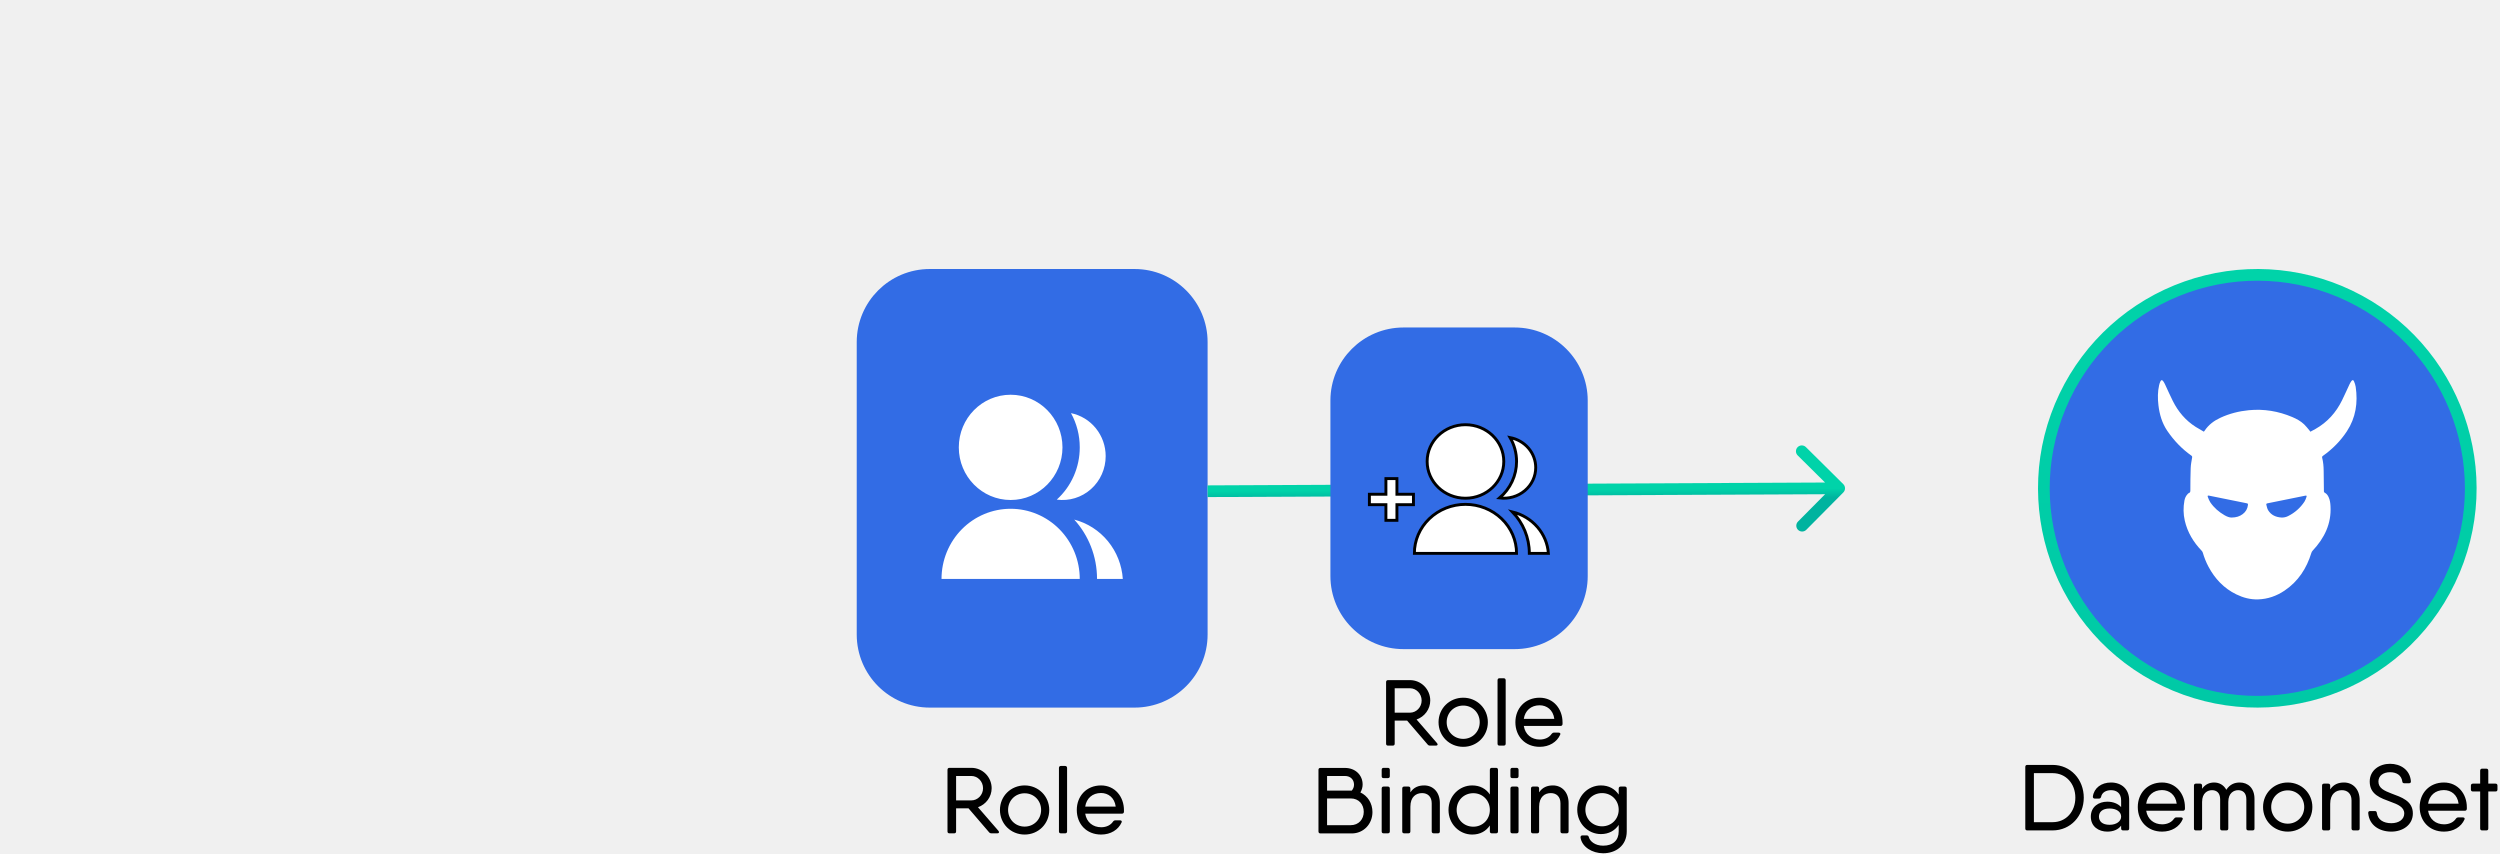
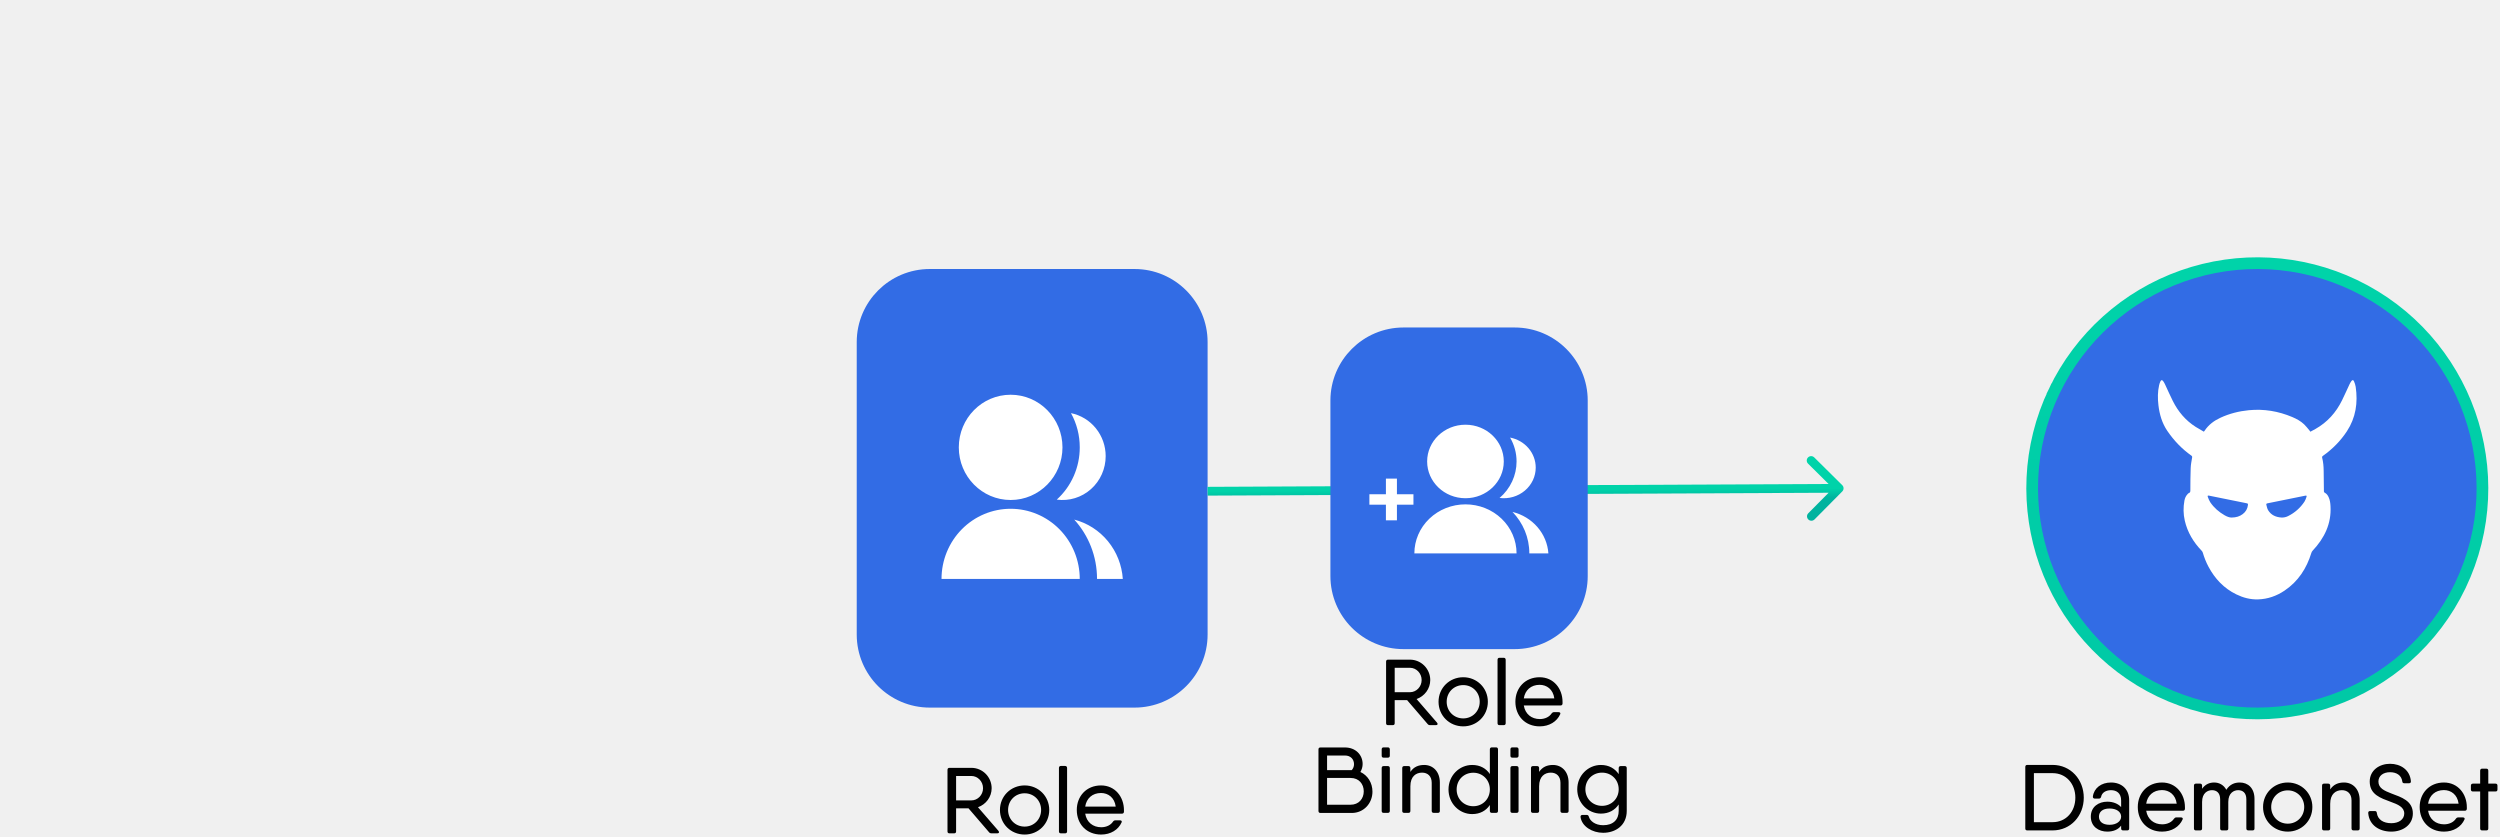
- <svg xmlns="http://www.w3.org/2000/svg" width="855" height="292" viewBox="0 0 855 292" fill="none">
+ <svg xmlns="http://www.w3.org/2000/svg" width="855" height="286" viewBox="0 0 855 286" fill="none">
  <rect x="295.5" y="94.5" width="115" height="145" rx="22.5" fill="#326CE5" stroke="#326CE5" stroke-width="5" />
  <path d="M322 198C322 191.635 324.49 185.53 328.923 181.029C333.356 176.529 339.369 174 345.638 174C351.907 174 357.92 176.529 362.353 181.029C366.786 185.53 369.276 191.635 369.276 198H322ZM345.638 171C335.843 171 327.91 162.945 327.91 153C327.91 143.055 335.843 135 345.638 135C355.433 135 363.367 143.055 363.367 153C363.367 162.945 355.433 171 345.638 171ZM367.394 177.699C371.914 178.878 375.952 181.476 378.934 185.12C381.915 188.765 383.688 193.273 384 198H375.186C375.186 190.17 372.231 183.042 367.394 177.699ZM361.417 170.871C363.893 168.622 365.873 165.868 367.227 162.788C368.582 159.708 369.28 156.373 369.276 153C369.283 148.9 368.25 144.868 366.277 141.291C369.624 141.974 372.634 143.812 374.797 146.494C376.96 149.175 378.141 152.534 378.141 156C378.141 158.137 377.692 160.25 376.823 162.197C375.954 164.144 374.685 165.879 373.101 167.288C371.518 168.696 369.656 169.744 367.641 170.362C365.625 170.98 363.503 171.154 361.417 170.871Z" fill="white" />
-   <path d="M740.487 232.827C704.131 215.421 688.767 171.834 706.172 135.474C714.53 118.013 729.481 104.588 747.736 98.152C765.991 91.716 786.055 92.796 803.513 101.155C839.869 118.562 855.233 162.148 837.828 198.509C820.424 234.869 776.842 250.234 740.487 232.827Z" fill="#326CE5" stroke="url(#paint0_linear_9910_31598)" stroke-width="4" />
+   <path d="M702.564 133.747L704.368 134.61L702.564 133.747C684.206 172.1 700.411 218.075 738.759 236.435C777.108 254.796 823.078 238.589 841.436 200.236C859.794 161.883 843.589 115.908 805.241 97.547C786.825 88.73 765.662 87.591 746.406 94.38C727.15 101.168 711.38 115.329 702.564 133.747Z" fill="#326CE5" stroke="url(#paint0_linear_9908_31475)" stroke-width="4" />
  <path d="M753.715 147.634C753.845 147.474 753.926 147.386 753.991 147.289C755.334 145.263 757.211 143.87 759.404 142.861C762.488 141.435 765.741 140.618 769.115 140.29C774.27 139.793 779.214 140.618 783.965 142.628C785.429 143.253 786.838 144.014 787.995 145.111C788.658 145.736 789.2 146.473 789.791 147.161C789.913 147.305 790.018 147.458 790.155 147.642C790.754 147.321 791.329 147.017 791.903 146.697C795.966 144.398 798.919 141.083 800.959 136.942C801.865 135.108 802.682 133.234 803.556 131.384C803.734 131.016 803.945 130.647 804.188 130.319C804.519 129.879 804.851 129.887 805.062 130.391C805.32 131 805.547 131.64 805.644 132.289C806.445 137.703 805.685 142.861 802.642 147.49C800.473 150.789 797.714 153.592 794.461 155.891C794.193 156.083 794.104 156.243 794.185 156.572C794.55 158.045 794.687 159.543 794.695 161.056C794.703 163.379 794.752 165.701 794.776 168.024C794.776 168.264 794.841 168.392 795.076 168.513C795.715 168.833 796.103 169.401 796.395 170.034C796.848 171.011 796.977 172.052 797.034 173.11C797.374 179.124 794.946 184.049 790.908 188.35C790.714 188.55 790.568 188.823 790.487 189.095C788.861 194.397 785.996 198.834 781.319 201.989C778.599 203.823 775.581 204.888 772.279 204.992C769.641 205.08 767.149 204.416 764.794 203.262C760.554 201.196 757.503 197.929 755.31 193.836C754.484 192.298 753.853 190.689 753.359 189.015C753.295 188.783 753.149 188.55 752.987 188.374C750.155 185.435 748.124 182.063 747.201 178.083C746.675 175.808 746.651 173.502 747.072 171.211C747.225 170.403 747.541 169.65 748.116 169.033C748.253 168.889 748.391 168.697 748.569 168.641C749.103 168.464 749.095 168.08 749.103 167.632C749.119 165.109 749.111 162.586 749.216 160.063C749.265 158.87 749.499 157.685 749.702 156.499C749.758 156.163 749.694 156.003 749.427 155.811C746.173 153.504 743.462 150.653 741.229 147.378C739.432 144.743 738.558 141.747 738.186 138.608C737.911 136.301 737.903 133.995 738.421 131.721C738.518 131.28 738.672 130.848 738.858 130.439C739.109 129.887 739.449 129.862 739.813 130.367C740.047 130.687 740.25 131.048 740.42 131.408C741.318 133.314 742.16 135.252 743.106 137.142C744.927 140.77 747.468 143.806 750.948 146.008C751.846 146.561 752.769 147.081 753.715 147.634ZM763.2 177.002C764.81 176.978 765.967 176.601 766.995 175.832C768.047 175.048 768.654 173.998 768.8 172.693C768.832 172.357 768.759 172.165 768.379 172.124C768.071 172.092 767.772 171.996 767.472 171.932C763.483 171.123 759.502 170.322 755.512 169.514C755.051 169.418 754.921 169.522 755.075 169.954C755.31 170.587 755.552 171.244 755.925 171.796C757.187 173.654 758.854 175.096 760.804 176.217C761.638 176.705 762.536 177.026 763.2 177.002ZM780.339 177.002C781.1 177.01 781.82 176.858 782.492 176.521C784.806 175.376 786.684 173.718 788.108 171.588C788.432 171.099 788.626 170.507 788.82 169.946C788.958 169.546 788.82 169.434 788.391 169.522C784.078 170.395 779.765 171.276 775.452 172.14C775.136 172.205 775.015 172.373 775.087 172.637C775.265 173.262 775.371 173.942 775.694 174.479C776.73 176.193 778.389 176.89 780.339 177.002Z" fill="white" />
  <path d="M701.994 261.6H695.594H693.322C692.874 261.6 692.65 261.856 692.65 262.304V283.328C692.65 283.776 692.874 284 693.322 284H693.77H701.994C708.17 284 712.65 279.04 712.65 272.8C712.65 266.592 708.17 261.6 701.994 261.6ZM701.994 281.184H695.594V264.416H701.994C706.634 264.416 709.77 268.096 709.77 272.8C709.77 277.536 706.634 281.184 701.994 281.184ZM721.971 267.616C718.643 267.616 716.147 269.504 715.763 272.416C715.731 272.896 716.019 273.12 716.435 273.12H717.843C718.259 273.12 718.451 272.896 718.579 272.512C718.867 271.008 720.307 270.24 721.971 270.24C723.827 270.24 725.427 271.232 725.427 273.76V276.032C724.403 274.88 722.707 274.176 720.691 274.176C717.779 274.176 715.059 275.872 715.059 279.296C715.059 282.72 717.779 284.416 720.691 284.416C722.707 284.416 724.403 283.744 725.427 282.368V283.328C725.427 283.776 725.683 284 726.099 284H727.507C727.955 284 728.179 283.776 728.179 283.328V273.696C728.179 269.824 725.523 267.616 721.971 267.616ZM721.491 282.08C718.995 282.08 717.843 280.896 717.843 279.296C717.843 277.696 718.995 276.512 721.491 276.512C723.795 276.512 725.427 277.6 725.427 279.296C725.427 280.896 723.795 282.08 721.491 282.08ZM739.41 267.616C734.418 267.616 731.122 271.296 731.122 276C731.122 280.832 734.45 284.416 739.442 284.416C742.706 284.416 745.33 282.784 746.45 280.256C746.642 279.84 746.385 279.552 745.874 279.552H744.338C743.954 279.552 743.73 279.712 743.506 280C742.77 281.12 741.33 281.92 739.474 281.92C736.658 281.92 734.482 280.224 734.002 277.28H744.434H746.514C746.93 277.28 747.218 277.088 747.25 276.64C747.25 276.448 747.25 276.256 747.25 276.064C747.25 271.552 744.242 267.616 739.41 267.616ZM734.002 274.848C734.418 272.064 736.434 270.208 739.41 270.208C741.81 270.208 744.018 271.712 744.434 274.848H734.002ZM766.011 267.616C764.219 267.616 762.587 268.256 761.403 270.112C760.539 268.48 758.971 267.616 757.243 267.616C755.707 267.616 754.203 268.192 753.115 269.76V268.704C753.115 268.256 752.859 268 752.443 268H751.003C750.555 268 750.331 268.256 750.331 268.704V283.328C750.331 283.776 750.555 284 751.003 284H752.443C752.859 284 753.115 283.776 753.115 283.328V274.272C753.115 271.136 755.067 270.24 756.507 270.24C758.011 270.24 759.291 271.104 759.291 273.344V283.328C759.291 283.776 759.547 284 759.963 284H761.403C761.851 284 762.075 283.776 762.075 283.328V274.272C762.075 271.136 764.027 270.24 765.467 270.24C766.971 270.24 768.251 271.104 768.251 273.344V283.328C768.251 283.776 768.507 284 768.955 284H770.363C770.811 284 771.035 283.776 771.035 283.328V273.216C771.035 269.536 768.827 267.616 766.011 267.616ZM782.413 284.416C787.085 284.416 790.829 280.768 790.829 276C790.829 271.264 787.085 267.616 782.413 267.616C777.709 267.616 773.965 271.264 773.965 276C773.965 280.768 777.709 284.416 782.413 284.416ZM782.413 281.696C779.213 281.696 776.749 279.232 776.749 276C776.749 272.768 779.213 270.304 782.413 270.304C785.581 270.304 788.045 272.768 788.045 276C788.045 279.232 785.581 281.696 782.413 281.696ZM801.663 267.616C799.711 267.616 798.079 268.256 796.927 269.984V268.704C796.927 268.256 796.671 268 796.255 268H794.815C794.367 268 794.143 268.256 794.143 268.704V283.328C794.143 283.776 794.367 284 794.815 284H796.255C796.671 284 796.927 283.776 796.927 283.328V274.912C796.927 271.456 798.911 270.24 800.927 270.24C802.815 270.24 804.223 271.424 804.223 273.728V283.328C804.223 283.776 804.479 284 804.927 284H806.335C806.783 284 807.007 283.776 807.007 283.328V273.632C807.007 269.856 804.639 267.616 801.663 267.616ZM817.837 284.416C821.741 284.416 825.197 282.112 825.197 278.208C825.197 273.856 821.229 272.64 817.901 271.392C815.405 270.432 813.421 269.536 813.421 267.296C813.421 265.28 815.117 264.096 817.389 264.096C819.629 264.096 821.293 265.152 821.581 267.232C821.613 267.648 821.837 267.872 822.253 267.872H823.885C824.333 267.872 824.557 267.648 824.525 267.168C824.205 263.264 820.973 261.216 817.389 261.216C813.805 261.216 810.445 263.392 810.445 267.296C810.445 271.776 814.253 272.96 817.581 274.208C820.077 275.104 822.253 276.032 822.253 278.208C822.253 280.224 820.429 281.536 817.837 281.536C815.117 281.536 813.197 280.32 812.877 278.048C812.845 277.6 812.621 277.376 812.205 277.376H810.573C810.125 277.376 809.901 277.632 809.933 278.08C810.253 282.24 813.773 284.416 817.837 284.416ZM835.816 267.616C830.824 267.616 827.528 271.296 827.528 276C827.528 280.832 830.856 284.416 835.848 284.416C839.112 284.416 841.736 282.784 842.856 280.256C843.048 279.84 842.792 279.552 842.28 279.552H840.744C840.36 279.552 840.136 279.712 839.912 280C839.176 281.12 837.736 281.92 835.88 281.92C833.064 281.92 830.888 280.224 830.408 277.28H840.84H842.92C843.336 277.28 843.624 277.088 843.656 276.64C843.656 276.448 843.656 276.256 843.656 276.064C843.656 271.552 840.648 267.616 835.816 267.616ZM830.408 274.848C830.824 272.064 832.84 270.208 835.816 270.208C838.216 270.208 840.424 271.712 840.84 274.848H830.408ZM853.461 268H850.997V263.584C850.997 263.136 850.773 262.88 850.325 262.88H848.885C848.469 262.88 848.213 263.136 848.213 263.584V268H845.749C845.301 268 845.045 268.256 845.045 268.704V270.016C845.045 270.464 845.301 270.688 845.749 270.688H848.213V283.328C848.213 283.776 848.469 284 848.885 284H850.325C850.773 284 850.997 283.776 850.997 283.328V270.688H853.461C853.909 270.688 854.133 270.464 854.133 270.016V268.704C854.133 268.256 853.909 268 853.461 268Z" fill="black" />
  <path d="M341.481 284.168L334.473 276.072C337.193 275.112 339.145 272.552 339.145 269.576C339.145 265.736 336.041 262.6 332.201 262.6H326.985H324.713C324.265 262.6 324.041 262.856 324.041 263.304V284.328C324.041 284.776 324.265 285 324.713 285H326.313C326.761 285 326.985 284.776 326.985 284.328V276.456H331.241L338.249 284.616C338.473 284.904 338.761 285 339.113 285H341.097C341.673 285 341.833 284.616 341.481 284.168ZM326.985 265.384H332.201C334.377 265.384 336.201 267.24 336.201 269.576C336.201 271.88 334.377 273.736 332.201 273.736H326.985V265.384ZM350.429 285.416C355.101 285.416 358.845 281.768 358.845 277C358.845 272.264 355.101 268.616 350.429 268.616C345.725 268.616 341.981 272.264 341.981 277C341.981 281.768 345.725 285.416 350.429 285.416ZM350.429 282.696C347.229 282.696 344.765 280.232 344.765 277C344.765 273.768 347.229 271.304 350.429 271.304C353.597 271.304 356.061 273.768 356.061 277C356.061 280.232 353.597 282.696 350.429 282.696ZM362.831 285H364.271C364.687 285 364.943 284.776 364.943 284.328V262.664C364.943 262.216 364.687 261.96 364.271 261.96H362.831C362.383 261.96 362.159 262.216 362.159 262.664V284.328C362.159 284.776 362.383 285 362.831 285ZM376.55 268.616C371.558 268.616 368.262 272.296 368.262 277C368.262 281.832 371.59 285.416 376.582 285.416C379.846 285.416 382.47 283.784 383.59 281.256C383.782 280.84 383.526 280.552 383.014 280.552H381.478C381.094 280.552 380.87 280.712 380.646 281C379.91 282.12 378.47 282.92 376.614 282.92C373.798 282.92 371.622 281.224 371.142 278.28H381.574H383.654C384.07 278.28 384.358 278.088 384.39 277.64C384.39 277.448 384.39 277.256 384.39 277.064C384.39 272.552 381.382 268.616 376.55 268.616ZM371.142 275.848C371.558 273.064 373.574 271.208 376.55 271.208C378.95 271.208 381.158 272.712 381.574 275.848H371.142Z" fill="black" />
-   <path d="M630.421 168.408C631.198 167.623 631.192 166.357 630.408 165.579L617.621 152.91C616.836 152.133 615.57 152.139 614.793 152.923C614.015 153.708 614.021 154.974 614.806 155.752L626.172 167.013L614.91 178.379C614.133 179.164 614.139 180.43 614.923 181.207C615.708 181.985 616.974 181.979 617.752 181.194L630.421 168.408ZM413.009 170L629.009 169L628.991 165L412.991 166L413.009 170Z" fill="url(#paint1_linear_9910_31598)" />
+   <path d="M630.066 168.056C630.649 167.467 630.644 166.518 630.056 165.934L620.466 156.433C619.877 155.85 618.927 155.854 618.344 156.443C617.761 157.031 617.766 157.981 618.354 158.564L626.879 167.01L618.433 175.534C617.85 176.123 617.854 177.073 618.443 177.656C619.031 178.239 619.981 178.234 620.564 177.646L630.066 168.056ZM413.007 169.5L629.007 168.5L628.993 165.5L412.993 166.5L413.007 169.5Z" fill="url(#paint1_linear_9908_31475)" />
  <rect x="457.5" y="114.5" width="83" height="105" rx="22.5" fill="#326CE5" stroke="#326CE5" stroke-width="5" />
-   <path d="M483.714 189.251C483.714 184.805 485.555 180.542 488.832 177.399C492.109 174.255 496.554 172.489 501.188 172.489C505.823 172.489 510.268 174.255 513.545 177.399C516.822 180.542 518.663 184.805 518.663 189.251H483.714ZM501.188 170.394C493.947 170.394 488.082 164.768 488.082 157.822C488.082 150.877 493.947 145.251 501.188 145.251C508.43 145.251 514.295 150.877 514.295 157.822C514.295 164.768 508.43 170.394 501.188 170.394ZM517.272 175.073C520.613 175.896 523.598 177.71 525.803 180.256C528.007 182.801 529.317 185.949 529.548 189.251H523.032C523.032 183.782 520.848 178.804 517.272 175.073ZM512.853 170.304C514.683 168.733 516.147 166.81 517.149 164.659C518.15 162.508 518.666 160.178 518.663 157.822C518.668 154.959 517.905 152.143 516.446 149.645C518.92 150.122 521.146 151.405 522.745 153.278C524.344 155.151 525.217 157.497 525.216 159.918C525.217 161.41 524.885 162.886 524.242 164.246C523.6 165.605 522.662 166.818 521.491 167.801C520.32 168.785 518.944 169.517 517.454 169.948C515.964 170.38 514.396 170.501 512.853 170.304Z" fill="white" />
+   <path d="M483.714 189.251C483.714 184.805 485.555 180.542 488.832 177.399C492.109 174.255 496.554 172.489 501.189 172.489C505.823 172.489 510.268 174.255 513.545 177.399C516.822 180.542 518.664 184.805 518.664 189.251H483.714ZM501.189 170.394C493.947 170.394 488.082 164.768 488.082 157.822C488.082 150.877 493.947 145.251 501.189 145.251C508.43 145.251 514.295 150.877 514.295 157.822C514.295 164.768 508.43 170.394 501.189 170.394ZM517.272 175.073C520.613 175.896 523.599 177.71 525.803 180.256C528.007 182.801 529.318 185.949 529.548 189.251H523.032C523.032 183.782 520.848 178.804 517.272 175.073ZM512.853 170.304C514.684 168.733 516.147 166.81 517.149 164.659C518.15 162.508 518.666 160.178 518.664 157.822C518.668 154.959 517.905 152.143 516.446 149.645C518.92 150.122 521.146 151.405 522.745 153.278C524.344 155.151 525.217 157.497 525.217 159.918C525.217 161.41 524.885 162.886 524.243 164.246C523.6 165.605 522.662 166.818 521.491 167.801C520.321 168.785 518.944 169.517 517.454 169.948C515.965 170.38 514.396 170.501 512.853 170.304Z" fill="white" />
  <path d="M477.749 169.035H483.4V172.602H477.749V177.954H473.982V172.602H468.331V169.035H473.982V163.683H477.749V169.035Z" fill="white" />
-   <path d="M483.714 189.251C483.714 184.805 485.555 180.542 488.832 177.399C492.109 174.255 496.554 172.489 501.188 172.489C505.823 172.489 510.268 174.255 513.545 177.399C516.822 180.542 518.663 184.805 518.663 189.251H483.714ZM501.188 170.394C493.947 170.394 488.082 164.768 488.082 157.822C488.082 150.877 493.947 145.251 501.188 145.251C508.43 145.251 514.295 150.877 514.295 157.822C514.295 164.768 508.43 170.394 501.188 170.394ZM517.272 175.073C520.613 175.896 523.598 177.71 525.803 180.256C528.007 182.801 529.317 185.949 529.548 189.251H523.032C523.032 183.782 520.848 178.804 517.272 175.073ZM512.853 170.304C514.683 168.733 516.147 166.81 517.149 164.659C518.15 162.508 518.666 160.178 518.663 157.822C518.668 154.959 517.905 152.143 516.446 149.645C518.92 150.122 521.146 151.405 522.745 153.278C524.344 155.151 525.217 157.497 525.216 159.918C525.217 161.41 524.885 162.886 524.242 164.246C523.6 165.605 522.662 166.818 521.491 167.801C520.32 168.785 518.944 169.517 517.454 169.948C515.964 170.38 514.396 170.501 512.853 170.304Z" stroke="black" />
-   <path d="M477.749 169.035H483.4V172.602H477.749V177.954H473.982V172.602H468.331V169.035H473.982V163.683H477.749V169.035Z" stroke="black" />
-   <path d="M491.481 254.168L484.473 246.072C487.193 245.112 489.145 242.552 489.145 239.576C489.145 235.736 486.041 232.6 482.201 232.6H476.985H474.713C474.265 232.6 474.041 232.856 474.041 233.304V254.328C474.041 254.776 474.265 255 474.713 255H476.313C476.761 255 476.985 254.776 476.985 254.328V246.456H481.241L488.249 254.616C488.473 254.904 488.761 255 489.113 255H491.097C491.673 255 491.833 254.616 491.481 254.168ZM476.985 235.384H482.201C484.377 235.384 486.201 237.24 486.201 239.576C486.201 241.88 484.377 243.736 482.201 243.736H476.985V235.384ZM500.429 255.416C505.101 255.416 508.845 251.768 508.845 247C508.845 242.264 505.101 238.616 500.429 238.616C495.725 238.616 491.981 242.264 491.981 247C491.981 251.768 495.725 255.416 500.429 255.416ZM500.429 252.696C497.229 252.696 494.765 250.232 494.765 247C494.765 243.768 497.229 241.304 500.429 241.304C503.597 241.304 506.061 243.768 506.061 247C506.061 250.232 503.597 252.696 500.429 252.696ZM512.831 255H514.271C514.687 255 514.943 254.776 514.943 254.328V232.664C514.943 232.216 514.687 231.96 514.271 231.96H512.831C512.383 231.96 512.159 232.216 512.159 232.664V254.328C512.159 254.776 512.383 255 512.831 255ZM526.55 238.616C521.558 238.616 518.262 242.296 518.262 247C518.262 251.832 521.59 255.416 526.582 255.416C529.846 255.416 532.47 253.784 533.59 251.256C533.782 250.84 533.526 250.552 533.014 250.552H531.478C531.094 250.552 530.87 250.712 530.646 251C529.91 252.12 528.47 252.92 526.614 252.92C523.798 252.92 521.622 251.224 521.142 248.28H531.574H533.654C534.07 248.28 534.358 248.088 534.39 247.64C534.39 247.448 534.39 247.256 534.39 247.064C534.39 242.552 531.382 238.616 526.55 238.616ZM521.142 245.848C521.558 243.064 523.574 241.208 526.55 241.208C528.95 241.208 531.158 242.712 531.574 245.848H521.142ZM465.252 271.016C465.732 270.216 466.02 269.256 466.02 268.296C466.02 265.128 463.588 262.632 459.972 262.632H453.86H451.588C451.14 262.632 450.916 262.856 450.916 263.304V284.328C450.916 284.776 451.14 285.032 451.588 285.032H452.196H462.308C466.372 285.032 469.38 281.768 469.38 277.736C469.38 274.728 467.748 272.168 465.252 271.016ZM459.972 265.384C461.924 265.384 463.076 266.696 463.076 268.36C463.076 269.128 462.788 269.832 462.308 270.376H453.86V265.384H459.972ZM461.892 282.216H453.86V273.064H461.924C464.74 273.064 466.404 275.112 466.404 277.64C466.404 280.168 464.708 282.216 461.892 282.216ZM473.206 266.12H474.646C475.062 266.12 475.318 265.896 475.318 265.448V263.304C475.318 262.856 475.062 262.6 474.646 262.6H473.206C472.758 262.6 472.534 262.856 472.534 263.304V265.448C472.534 265.896 472.758 266.12 473.206 266.12ZM473.206 285H474.646C475.062 285 475.318 284.776 475.318 284.328V269.704C475.318 269.256 475.062 269 474.646 269H473.206C472.758 269 472.534 269.256 472.534 269.704V284.328C472.534 284.776 472.758 285 473.206 285ZM487.085 268.616C485.133 268.616 483.501 269.256 482.349 270.984V269.704C482.349 269.256 482.093 269 481.677 269H480.237C479.789 269 479.565 269.256 479.565 269.704V284.328C479.565 284.776 479.789 285 480.237 285H481.677C482.093 285 482.349 284.776 482.349 284.328V275.912C482.349 272.456 484.333 271.24 486.349 271.24C488.237 271.24 489.645 272.424 489.645 274.728V284.328C489.645 284.776 489.901 285 490.349 285H491.757C492.205 285 492.429 284.776 492.429 284.328V274.632C492.429 270.856 490.061 268.616 487.085 268.616ZM511.643 262.6H510.203C509.787 262.6 509.531 262.856 509.531 263.304V271.72C508.251 269.8 506.203 268.616 503.483 268.616C499.067 268.616 495.387 272.264 495.387 277C495.387 281.768 499.067 285.416 503.483 285.416C506.203 285.416 508.251 284.232 509.531 282.312V284.328C509.531 284.776 509.787 285 510.203 285H511.643C512.091 285 512.315 284.776 512.315 284.328V263.304C512.315 262.856 512.091 262.6 511.643 262.6ZM503.867 282.728C500.635 282.728 498.171 280.264 498.171 277C498.171 273.736 500.635 271.272 503.867 271.272C507.067 271.272 509.531 273.736 509.531 277C509.531 280.264 507.067 282.728 503.867 282.728ZM517.237 266.12H518.677C519.093 266.12 519.349 265.896 519.349 265.448V263.304C519.349 262.856 519.093 262.6 518.677 262.6H517.237C516.789 262.6 516.565 262.856 516.565 263.304V265.448C516.565 265.896 516.789 266.12 517.237 266.12ZM517.237 285H518.677C519.093 285 519.349 284.776 519.349 284.328V269.704C519.349 269.256 519.093 269 518.677 269H517.237C516.789 269 516.565 269.256 516.565 269.704V284.328C516.565 284.776 516.789 285 517.237 285ZM531.116 268.616C529.164 268.616 527.532 269.256 526.38 270.984V269.704C526.38 269.256 526.124 269 525.708 269H524.268C523.82 269 523.596 269.256 523.596 269.704V284.328C523.596 284.776 523.82 285 524.268 285H525.708C526.124 285 526.38 284.776 526.38 284.328V275.912C526.38 272.456 528.364 271.24 530.38 271.24C532.268 271.24 533.676 272.424 533.676 274.728V284.328C533.676 284.776 533.932 285 534.38 285H535.788C536.236 285 536.46 284.776 536.46 284.328V274.632C536.46 270.856 534.092 268.616 531.116 268.616ZM555.674 269H554.266C553.85 269 553.594 269.256 553.594 269.704V271.752C552.314 269.832 550.234 268.616 547.514 268.616C543.098 268.616 539.418 272.264 539.418 276.936C539.418 281.608 543.098 285.256 547.514 285.256C550.234 285.256 552.314 284.04 553.594 282.12V284.328C553.594 287.336 551.706 289.224 548.282 289.224C545.498 289.224 543.77 287.72 543.386 286.312C543.258 285.896 543.066 285.704 542.65 285.704H541.21C540.794 285.704 540.506 285.928 540.538 286.408C540.986 289.64 544.538 291.816 548.282 291.816C552.474 291.816 556.346 289.32 556.346 284.328V269.704C556.346 269.256 556.122 269 555.674 269ZM547.898 282.6C544.666 282.6 542.202 280.136 542.202 276.936C542.202 273.704 544.666 271.24 547.898 271.24C551.13 271.24 553.594 273.704 553.594 276.936C553.594 280.136 551.13 282.6 547.898 282.6Z" fill="black" />
+   <path d="M491.481 247.168L484.473 239.072C487.193 238.112 489.145 235.552 489.145 232.576C489.145 228.736 486.041 225.6 482.201 225.6H476.985H474.713C474.265 225.6 474.041 225.856 474.041 226.304V247.328C474.041 247.776 474.265 248 474.713 248H476.313C476.761 248 476.985 247.776 476.985 247.328V239.456H481.241L488.249 247.616C488.473 247.904 488.761 248 489.113 248H491.097C491.673 248 491.833 247.616 491.481 247.168ZM476.985 228.384H482.201C484.377 228.384 486.201 230.24 486.201 232.576C486.201 234.88 484.377 236.736 482.201 236.736H476.985V228.384ZM500.429 248.416C505.101 248.416 508.845 244.768 508.845 240C508.845 235.264 505.101 231.616 500.429 231.616C495.725 231.616 491.981 235.264 491.981 240C491.981 244.768 495.725 248.416 500.429 248.416ZM500.429 245.696C497.229 245.696 494.765 243.232 494.765 240C494.765 236.768 497.229 234.304 500.429 234.304C503.597 234.304 506.061 236.768 506.061 240C506.061 243.232 503.597 245.696 500.429 245.696ZM512.831 248H514.271C514.687 248 514.943 247.776 514.943 247.328V225.664C514.943 225.216 514.687 224.96 514.271 224.96H512.831C512.383 224.96 512.159 225.216 512.159 225.664V247.328C512.159 247.776 512.383 248 512.831 248ZM526.55 231.616C521.558 231.616 518.262 235.296 518.262 240C518.262 244.832 521.59 248.416 526.582 248.416C529.846 248.416 532.47 246.784 533.59 244.256C533.782 243.84 533.526 243.552 533.014 243.552H531.478C531.094 243.552 530.87 243.712 530.646 244C529.91 245.12 528.47 245.92 526.614 245.92C523.798 245.92 521.622 244.224 521.142 241.28H531.574H533.654C534.07 241.28 534.358 241.088 534.39 240.64C534.39 240.448 534.39 240.256 534.39 240.064C534.39 235.552 531.382 231.616 526.55 231.616ZM521.142 238.848C521.558 236.064 523.574 234.208 526.55 234.208C528.95 234.208 531.158 235.712 531.574 238.848H521.142ZM465.252 264.016C465.732 263.216 466.02 262.256 466.02 261.296C466.02 258.128 463.588 255.632 459.972 255.632H453.86H451.588C451.14 255.632 450.916 255.856 450.916 256.304V277.328C450.916 277.776 451.14 278.032 451.588 278.032H452.196H462.308C466.372 278.032 469.38 274.768 469.38 270.736C469.38 267.728 467.748 265.168 465.252 264.016ZM459.972 258.384C461.924 258.384 463.076 259.696 463.076 261.36C463.076 262.128 462.788 262.832 462.308 263.376H453.86V258.384H459.972ZM461.892 275.216H453.86V266.064H461.924C464.74 266.064 466.404 268.112 466.404 270.64C466.404 273.168 464.708 275.216 461.892 275.216ZM473.206 259.12H474.646C475.062 259.12 475.318 258.896 475.318 258.448V256.304C475.318 255.856 475.062 255.6 474.646 255.6H473.206C472.758 255.6 472.534 255.856 472.534 256.304V258.448C472.534 258.896 472.758 259.12 473.206 259.12ZM473.206 278H474.646C475.062 278 475.318 277.776 475.318 277.328V262.704C475.318 262.256 475.062 262 474.646 262H473.206C472.758 262 472.534 262.256 472.534 262.704V277.328C472.534 277.776 472.758 278 473.206 278ZM487.085 261.616C485.133 261.616 483.501 262.256 482.349 263.984V262.704C482.349 262.256 482.093 262 481.677 262H480.237C479.789 262 479.565 262.256 479.565 262.704V277.328C479.565 277.776 479.789 278 480.237 278H481.677C482.093 278 482.349 277.776 482.349 277.328V268.912C482.349 265.456 484.333 264.24 486.349 264.24C488.237 264.24 489.645 265.424 489.645 267.728V277.328C489.645 277.776 489.901 278 490.349 278H491.757C492.205 278 492.429 277.776 492.429 277.328V267.632C492.429 263.856 490.061 261.616 487.085 261.616ZM511.643 255.6H510.203C509.787 255.6 509.531 255.856 509.531 256.304V264.72C508.251 262.8 506.203 261.616 503.483 261.616C499.067 261.616 495.387 265.264 495.387 270C495.387 274.768 499.067 278.416 503.483 278.416C506.203 278.416 508.251 277.232 509.531 275.312V277.328C509.531 277.776 509.787 278 510.203 278H511.643C512.091 278 512.315 277.776 512.315 277.328V256.304C512.315 255.856 512.091 255.6 511.643 255.6ZM503.867 275.728C500.635 275.728 498.171 273.264 498.171 270C498.171 266.736 500.635 264.272 503.867 264.272C507.067 264.272 509.531 266.736 509.531 270C509.531 273.264 507.067 275.728 503.867 275.728ZM517.237 259.12H518.677C519.093 259.12 519.349 258.896 519.349 258.448V256.304C519.349 255.856 519.093 255.6 518.677 255.6H517.237C516.789 255.6 516.565 255.856 516.565 256.304V258.448C516.565 258.896 516.789 259.12 517.237 259.12ZM517.237 278H518.677C519.093 278 519.349 277.776 519.349 277.328V262.704C519.349 262.256 519.093 262 518.677 262H517.237C516.789 262 516.565 262.256 516.565 262.704V277.328C516.565 277.776 516.789 278 517.237 278ZM531.116 261.616C529.164 261.616 527.532 262.256 526.38 263.984V262.704C526.38 262.256 526.124 262 525.708 262H524.268C523.82 262 523.596 262.256 523.596 262.704V277.328C523.596 277.776 523.82 278 524.268 278H525.708C526.124 278 526.38 277.776 526.38 277.328V268.912C526.38 265.456 528.364 264.24 530.38 264.24C532.268 264.24 533.676 265.424 533.676 267.728V277.328C533.676 277.776 533.932 278 534.38 278H535.788C536.236 278 536.46 277.776 536.46 277.328V267.632C536.46 263.856 534.092 261.616 531.116 261.616ZM555.674 262H554.266C553.85 262 553.594 262.256 553.594 262.704V264.752C552.314 262.832 550.234 261.616 547.514 261.616C543.098 261.616 539.418 265.264 539.418 269.936C539.418 274.608 543.098 278.256 547.514 278.256C550.234 278.256 552.314 277.04 553.594 275.12V277.328C553.594 280.336 551.706 282.224 548.282 282.224C545.498 282.224 543.77 280.72 543.386 279.312C543.258 278.896 543.066 278.704 542.65 278.704H541.21C540.794 278.704 540.506 278.928 540.538 279.408C540.986 282.64 544.538 284.816 548.282 284.816C552.474 284.816 556.346 282.32 556.346 277.328V262.704C556.346 262.256 556.122 262 555.674 262ZM547.898 275.6C544.666 275.6 542.202 273.136 542.202 269.936C542.202 266.704 544.666 264.24 547.898 264.24C551.13 264.24 553.594 266.704 553.594 269.936C553.594 273.136 551.13 275.6 547.898 275.6Z" fill="black" />
  <defs>
-     <linearGradient id="paint0_linear_9910_31598" x1="772" y1="92" x2="758.341" y2="569.523" gradientUnits="userSpaceOnUse">
+     <linearGradient id="paint0_linear_9908_31475" x1="772" y1="92" x2="758.341" y2="569.523" gradientUnits="userSpaceOnUse">
      <stop stop-color="#00D3A9" />
      <stop offset="1" stop-color="#00B39F" />
    </linearGradient>
-     <linearGradient id="paint1_linear_9910_31598" x1="521" y1="167.5" x2="521.014" y2="170.686" gradientUnits="userSpaceOnUse">
+     <linearGradient id="paint1_linear_9908_31475" x1="521" y1="167.5" x2="521.014" y2="170.686" gradientUnits="userSpaceOnUse">
      <stop stop-color="#00D3A9" />
      <stop offset="1" stop-color="#00B39F" />
    </linearGradient>
  </defs>
</svg>
